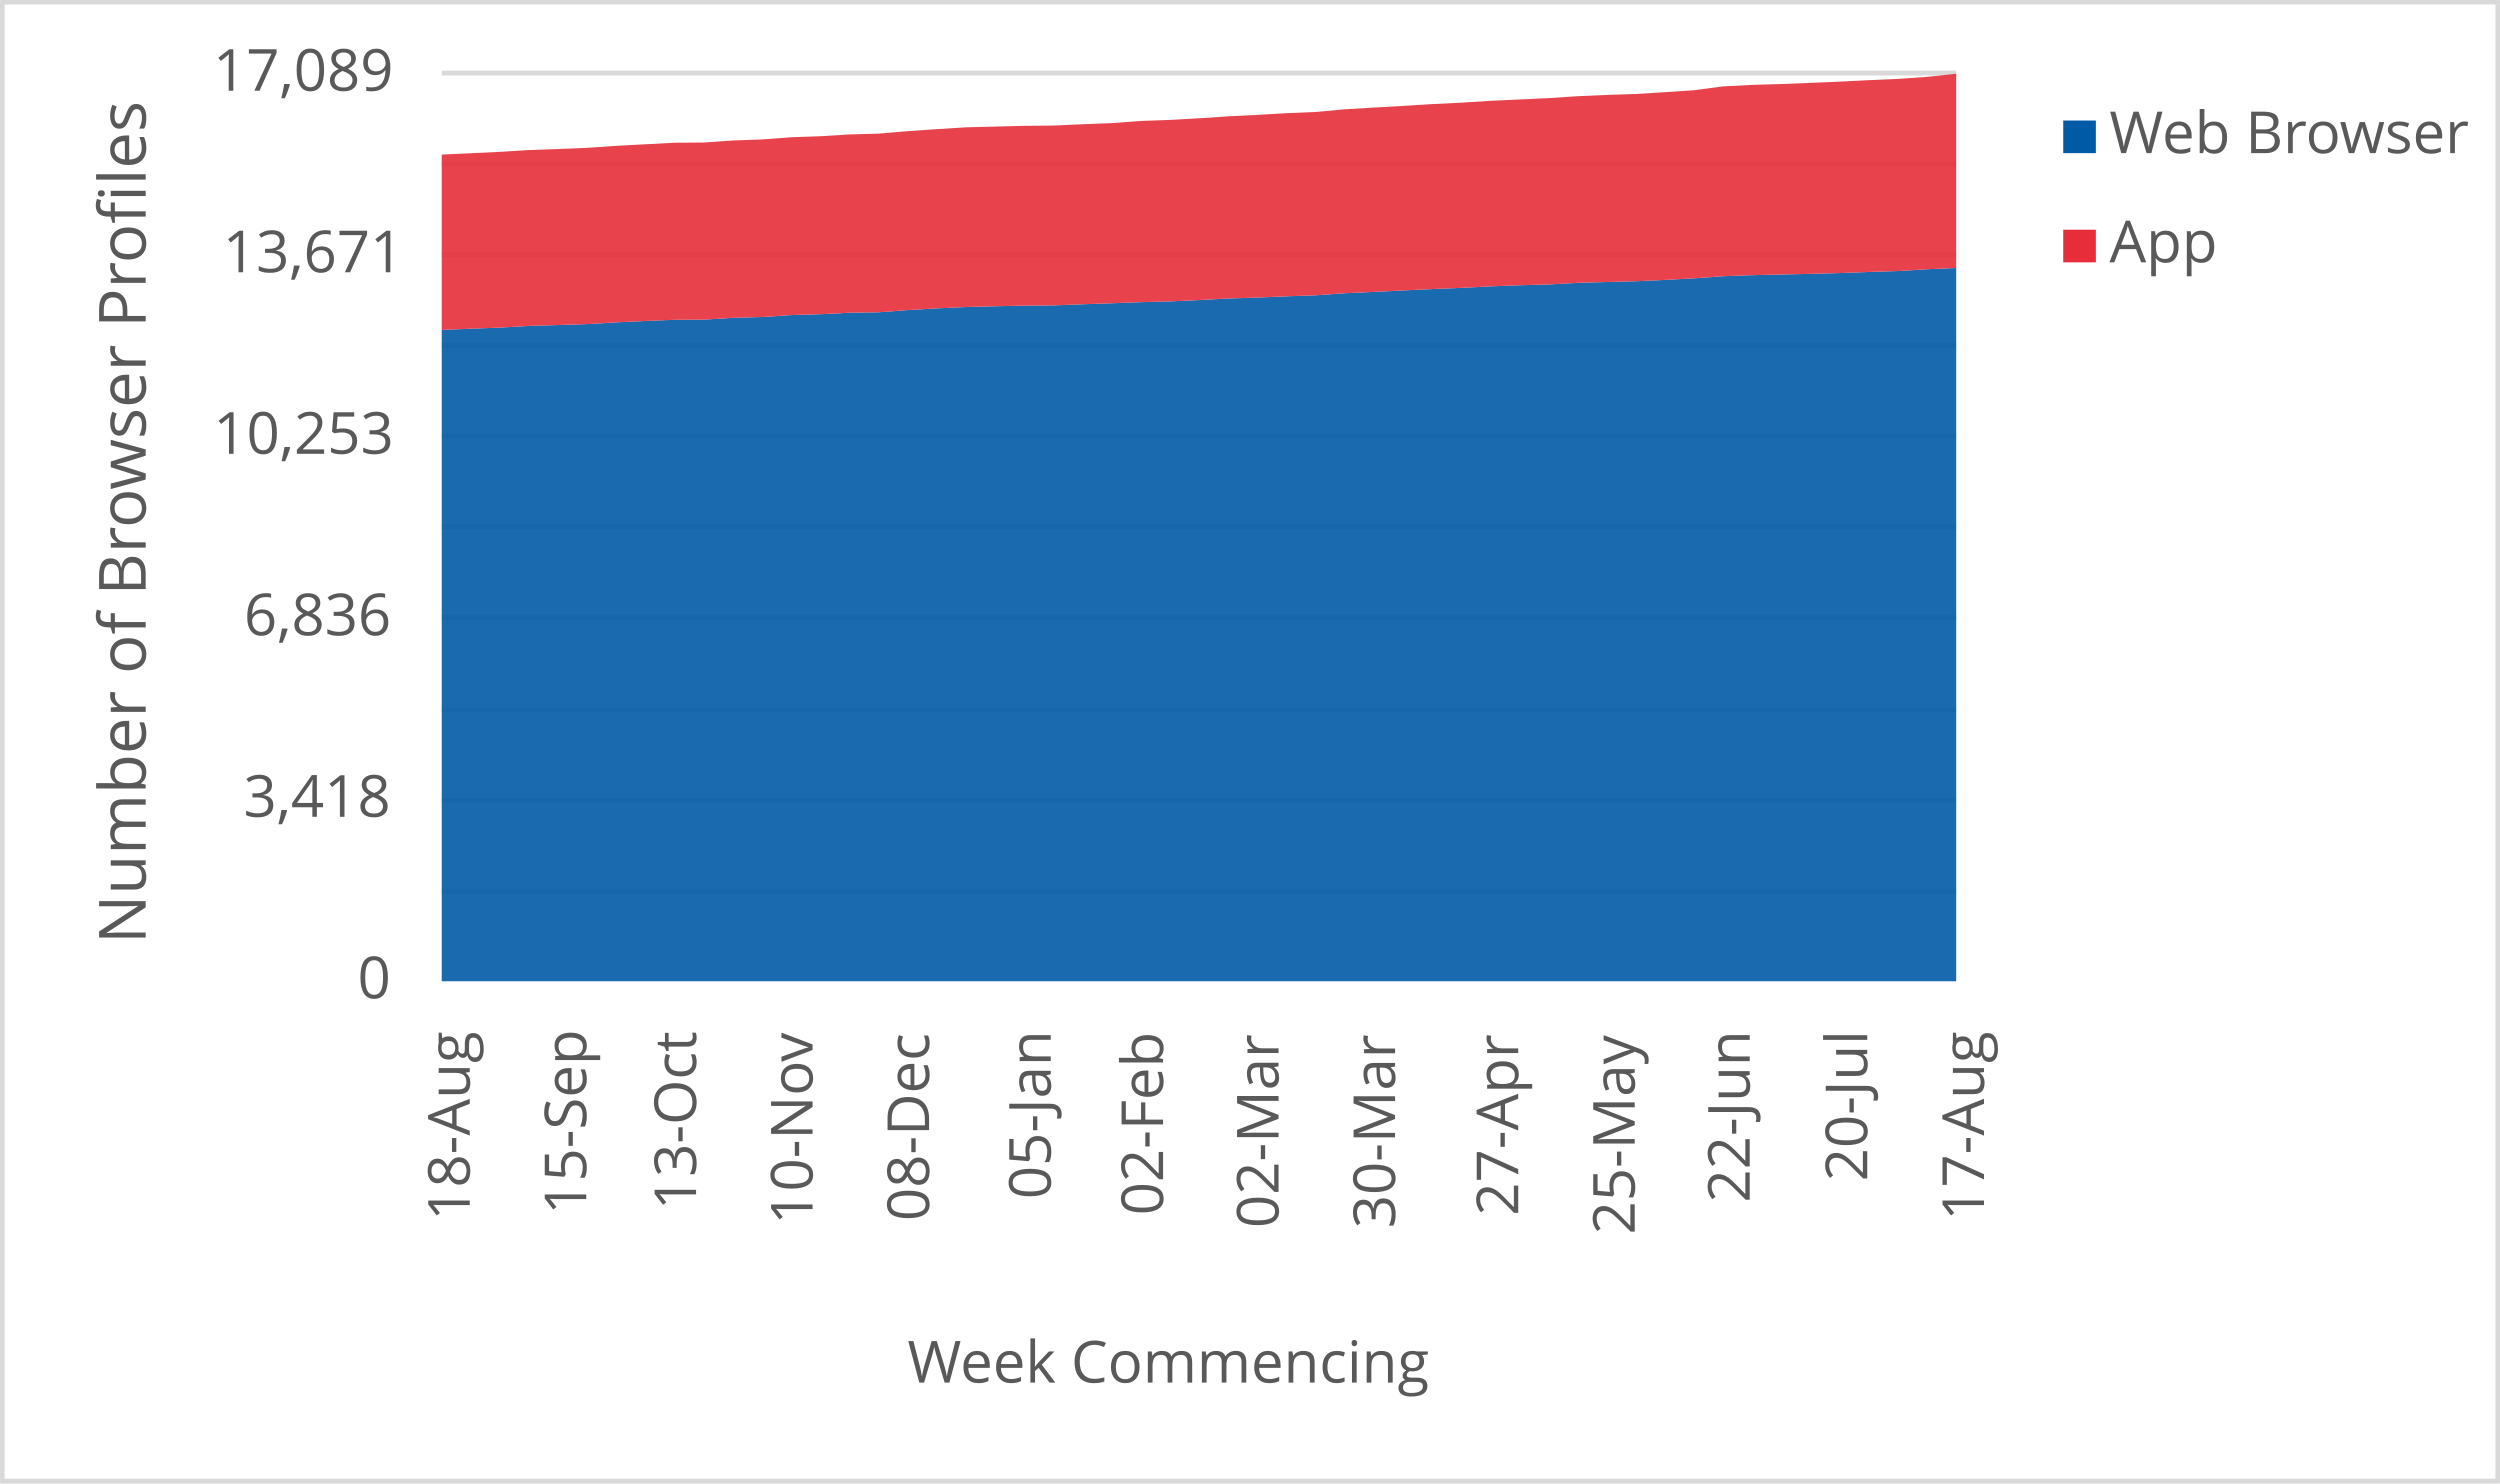
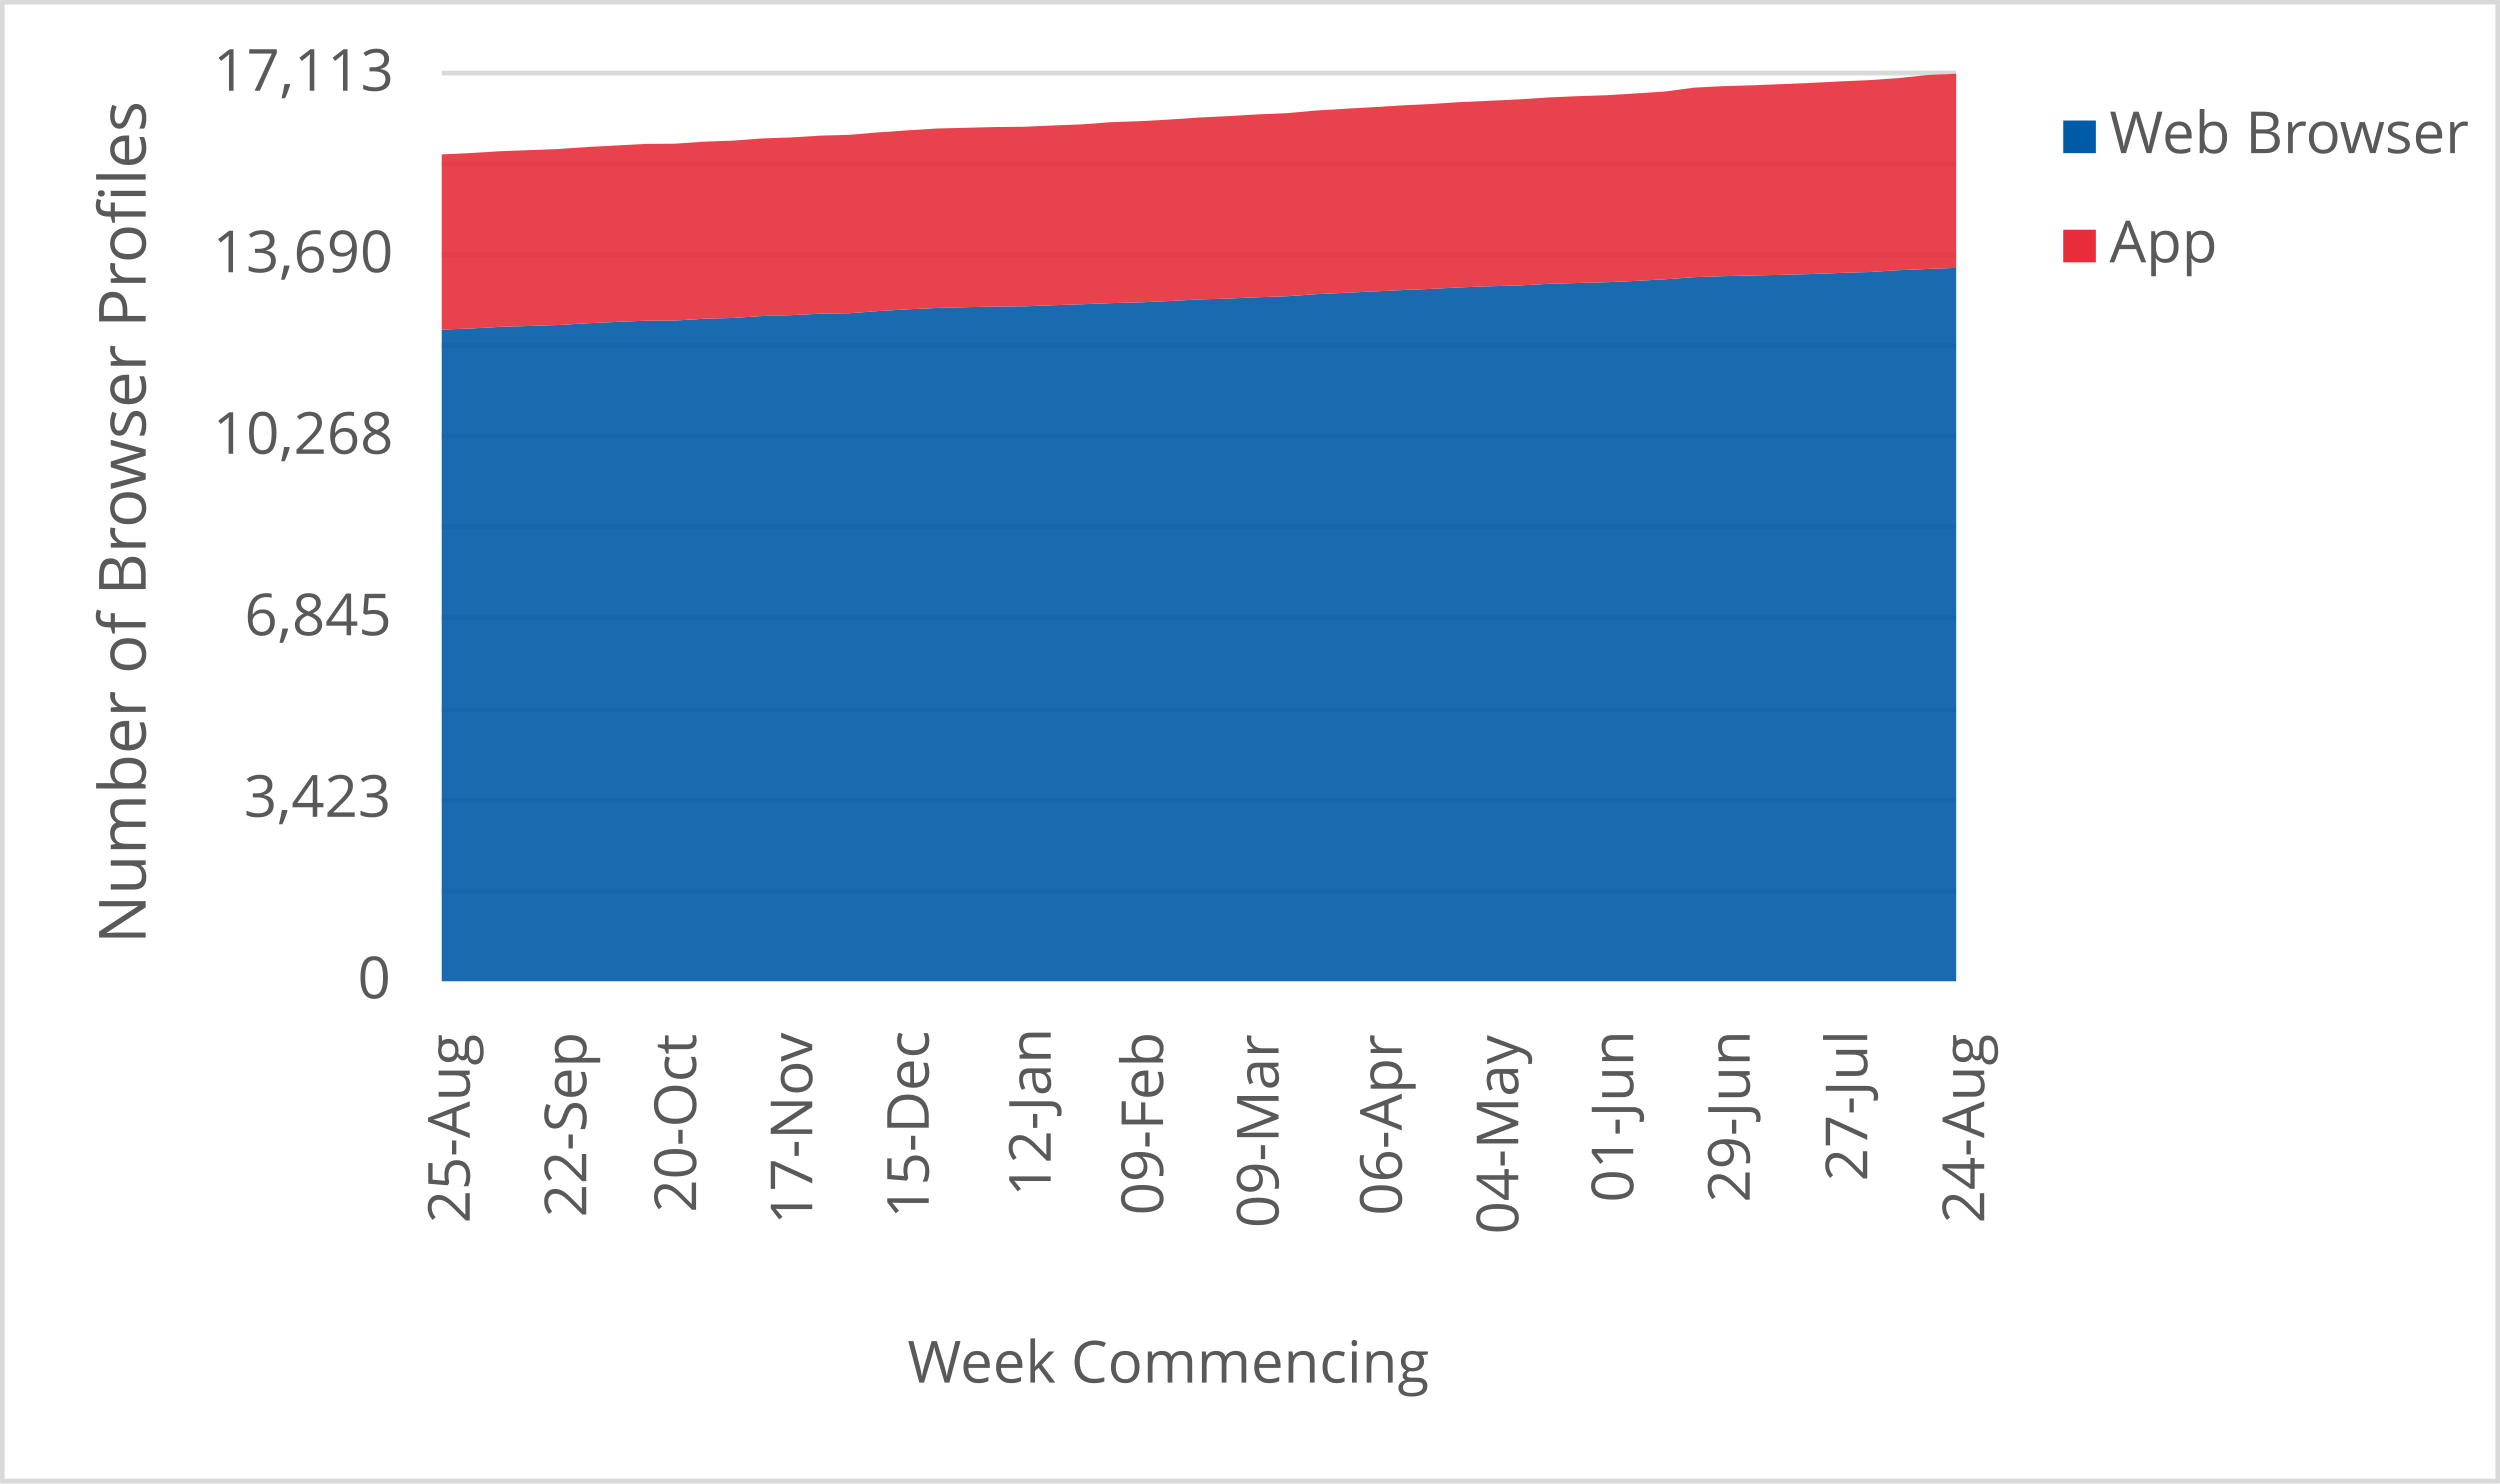
<svg xmlns="http://www.w3.org/2000/svg" width="1763" height="1046" xml:space="preserve" overflow="hidden">
  <defs>
    <clipPath id="clip0">
      <rect x="2917" y="346" width="1763" height="1046" />
    </clipPath>
  </defs>
  <g clip-path="url(#clip0)" transform="translate(-2917 -346)">
    <rect x="2918" y="347" width="1760" height="1043" fill="#FFFFFF" />
    <g>
      <path d="    M3228.5 974.532 4296.5 974.532    M3228.5 910.53 4296.5 910.53    M3228.5 846.528 4296.5 846.528    M3228.5 781.526 4296.5 781.526    M3228.5 717.524 4296.5 717.524    M3228.5 653.522 4296.5 653.522    M3228.5 589.52 4296.5 589.52    M3228.5 525.517 4296.5 525.517    M3228.5 461.515 4296.5 461.515    M3228.5 397.5 4296.5 397.5" stroke="#D9D9D9" stroke-width="3.438" stroke-linejoin="round" stroke-miterlimit="10" fill="none" />
    </g>
    <g>
      <path d="M 1038.5 4296.5 1038.5" stroke="#D9D9D9" stroke-width="3.438" stroke-linejoin="round" stroke-miterlimit="10" fill="none" fill-rule="evenodd" />
    </g>
    <g>
-       <text fill="#595959" font-family="Verdana,Open Sans,DejaVu Sans,sans-serif" font-weight="400" font-size="41" transform="matrix(6.12323e-17 -1 1 6.12323e-17 3248.269 1206.906)">18-Aug</text>
+       <text fill="#595959" font-family="Verdana,Open Sans,DejaVu Sans,sans-serif" font-weight="400" font-size="41" transform="matrix(6.12323e-17 -1 1 6.12323e-17 3248.269 1208.667)">25-Aug</text>
    </g>
    <g>
-       <text fill="#595959" font-family="Verdana,Open Sans,DejaVu Sans,sans-serif" font-weight="400" font-size="41" transform="matrix(6.12323e-17 -1 1 6.12323e-17 3330.423 1202.662)">15-Sep</text>
+       <text fill="#595959" font-family="Verdana,Open Sans,DejaVu Sans,sans-serif" font-weight="400" font-size="41" transform="matrix(6.12323e-17 -1 1 6.12323e-17 3330.423 1204.423)">22-Sep</text>
    </g>
    <g>
-       <text fill="#595959" font-family="Verdana,Open Sans,DejaVu Sans,sans-serif" font-weight="400" font-size="41" transform="matrix(6.12323e-17 -1 1 6.12323e-17 3407.872 1199.378)">13-Oct</text>
+       <text fill="#595959" font-family="Verdana,Open Sans,DejaVu Sans,sans-serif" font-weight="400" font-size="41" transform="matrix(6.12323e-17 -1 1 6.12323e-17 3407.872 1201.14)">20-Oct</text>
    </g>
    <g>
-       <text fill="#595959" font-family="Verdana,Open Sans,DejaVu Sans,sans-serif" font-weight="400" font-size="41" transform="matrix(6.12323e-17 -1 1 6.12323e-17 3490.026 1209.708)">10-Nov</text>
+       <text fill="#595959" font-family="Verdana,Open Sans,DejaVu Sans,sans-serif" font-weight="400" font-size="41" transform="matrix(6.12323e-17 -1 1 6.12323e-17 3489.796 1209.708)">17-Nov</text>
    </g>
    <g>
-       <text fill="#595959" font-family="Verdana,Open Sans,DejaVu Sans,sans-serif" font-weight="400" font-size="41" transform="matrix(6.12323e-17 -1 1 6.12323e-17 3572.18 1207.086)">08-Dec</text>
+       <text fill="#595959" font-family="Verdana,Open Sans,DejaVu Sans,sans-serif" font-weight="400" font-size="41" transform="matrix(6.12323e-17 -1 1 6.12323e-17 3571.95 1205.364)">15-Dec</text>
    </g>
    <g>
-       <text fill="#595959" font-family="Verdana,Open Sans,DejaVu Sans,sans-serif" font-weight="400" font-size="41" transform="matrix(6.12323e-17 -1 1 6.12323e-17 3657.987 1191.651)">05-Jan</text>
+       <text fill="#595959" font-family="Verdana,Open Sans,DejaVu Sans,sans-serif" font-weight="400" font-size="41" transform="matrix(6.12323e-17 -1 1 6.12323e-17 3657.967 1189.929)">12-Jan</text>
    </g>
    <g>
-       <text fill="#595959" font-family="Verdana,Open Sans,DejaVu Sans,sans-serif" font-weight="400" font-size="41" transform="matrix(6.12323e-17 -1 1 6.12323e-17 3737.198 1203.042)">02-Feb</text>
+       <text fill="#595959" font-family="Verdana,Open Sans,DejaVu Sans,sans-serif" font-weight="400" font-size="41" transform="matrix(6.12323e-17 -1 1 6.12323e-17 3737.198 1203.042)">09-Feb</text>
    </g>
    <g>
-       <text fill="#595959" font-family="Verdana,Open Sans,DejaVu Sans,sans-serif" font-weight="400" font-size="41" transform="matrix(6.12323e-17 -1 1 6.12323e-17 3818.642 1212.011)">02-Mar</text>
+       <text fill="#595959" font-family="Verdana,Open Sans,DejaVu Sans,sans-serif" font-weight="400" font-size="41" transform="matrix(6.12323e-17 -1 1 6.12323e-17 3818.642 1212.011)">09-Mar</text>
    </g>
    <g>
-       <text fill="#595959" font-family="Verdana,Open Sans,DejaVu Sans,sans-serif" font-weight="400" font-size="41" transform="matrix(6.12323e-17 -1 1 6.12323e-17 3900.795 1212.171)">30-Mar</text>
+       <text fill="#595959" font-family="Verdana,Open Sans,DejaVu Sans,sans-serif" font-weight="400" font-size="41" transform="matrix(6.12323e-17 -1 1 6.12323e-17 3905.52 1203.262)">06-Apr</text>
    </g>
    <g>
-       <text fill="#595959" font-family="Verdana,Open Sans,DejaVu Sans,sans-serif" font-weight="400" font-size="41" transform="matrix(6.12323e-17 -1 1 6.12323e-17 3987.654 1203.302)">27-Apr</text>
+       <text fill="#595959" font-family="Verdana,Open Sans,DejaVu Sans,sans-serif" font-weight="400" font-size="41" transform="matrix(6.12323e-17 -1 1 6.12323e-17 3987.674 1216.475)">04-May</text>
    </g>
    <g>
-       <text fill="#595959" font-family="Verdana,Open Sans,DejaVu Sans,sans-serif" font-weight="400" font-size="41" transform="matrix(6.12323e-17 -1 1 6.12323e-17 4069.808 1216.515)">25-May</text>
+       <text fill="#595959" font-family="Verdana,Open Sans,DejaVu Sans,sans-serif" font-weight="400" font-size="41" transform="matrix(6.12323e-17 -1 1 6.12323e-17 4068.757 1194.013)">01-Jun</text>
    </g>
    <g>
-       <text fill="#595959" font-family="Verdana,Open Sans,DejaVu Sans,sans-serif" font-weight="400" font-size="41" transform="matrix(6.12323e-17 -1 1 6.12323e-17 4150.891 1194.053)">22-Jun</text>
+       <text fill="#595959" font-family="Verdana,Open Sans,DejaVu Sans,sans-serif" font-weight="400" font-size="41" transform="matrix(6.12323e-17 -1 1 6.12323e-17 4150.891 1194.053)">29-Jun</text>
    </g>
    <g>
-       <text fill="#595959" font-family="Verdana,Open Sans,DejaVu Sans,sans-serif" font-weight="400" font-size="41" transform="matrix(6.12323e-17 -1 1 6.12323e-17 4233.775 1179.039)">20-Jul</text>
+       <text fill="#595959" font-family="Verdana,Open Sans,DejaVu Sans,sans-serif" font-weight="400" font-size="41" transform="matrix(6.12323e-17 -1 1 6.12323e-17 4233.775 1179.039)">27-Jul</text>
    </g>
    <g>
-       <text fill="#595959" font-family="Verdana,Open Sans,DejaVu Sans,sans-serif" font-weight="400" font-size="41" transform="matrix(6.12323e-17 -1 1 6.12323e-17 4316.119 1206.906)">17-Aug</text>
+       <text fill="#595959" font-family="Verdana,Open Sans,DejaVu Sans,sans-serif" font-weight="400" font-size="41" transform="matrix(6.12323e-17 -1 1 6.12323e-17 4316.269 1208.667)">24-Aug</text>
    </g>
    <g>
      <text fill="#595959" font-family="Verdana,Open Sans,DejaVu Sans,sans-serif" font-weight="400" font-size="41" transform="matrix(1 0 0 1 3169.141 1050)">0</text>
    </g>
    <g>
-       <text fill="#595959" font-family="Verdana,Open Sans,DejaVu Sans,sans-serif" font-weight="400" font-size="41" transform="matrix(1 0 0 1 3088.683 922)">3,418</text>
+       <text fill="#595959" font-family="Verdana,Open Sans,DejaVu Sans,sans-serif" font-weight="400" font-size="41" transform="matrix(1 0 0 1 3088.963 922)">3,423</text>
    </g>
    <g>
-       <text fill="#595959" font-family="Verdana,Open Sans,DejaVu Sans,sans-serif" font-weight="400" font-size="41" transform="matrix(1 0 0 1 3089.023 794)">6,836</text>
+       <text fill="#595959" font-family="Verdana,Open Sans,DejaVu Sans,sans-serif" font-weight="400" font-size="41" transform="matrix(1 0 0 1 3089.383 794)">6,845</text>
    </g>
    <g>
-       <text fill="#595959" font-family="Verdana,Open Sans,DejaVu Sans,sans-serif" font-weight="400" font-size="41" transform="matrix(1 0 0 1 3067.402 666)">10,253</text>
+       <text fill="#595959" font-family="Verdana,Open Sans,DejaVu Sans,sans-serif" font-weight="400" font-size="41" transform="matrix(1 0 0 1 3067.122 666)">10,268</text>
    </g>
    <g>
-       <text fill="#595959" font-family="Verdana,Open Sans,DejaVu Sans,sans-serif" font-weight="400" font-size="41" transform="matrix(1 0 0 1 3074.128 538)">13,671</text>
+       <text fill="#595959" font-family="Verdana,Open Sans,DejaVu Sans,sans-serif" font-weight="400" font-size="41" transform="matrix(1 0 0 1 3067.042 538)">13,690</text>
    </g>
    <g>
-       <text fill="#595959" font-family="Verdana,Open Sans,DejaVu Sans,sans-serif" font-weight="400" font-size="41" transform="matrix(1 0 0 1 3067.202 410)">17,089</text>
+       <text fill="#595959" font-family="Verdana,Open Sans,DejaVu Sans,sans-serif" font-weight="400" font-size="41" transform="matrix(1 0 0 1 3067.402 410)">17,113</text>
    </g>
    <g>
      <text fill="#595959" font-family="Verdana,Open Sans,DejaVu Sans,sans-serif" font-weight="400" font-size="41" transform="matrix(1 0 0 1 3556.971 1321)">Week Commencing</text>
    </g>
    <g>
      <text fill="#595959" font-family="Verdana,Open Sans,DejaVu Sans,sans-serif" font-weight="400" font-size="46" transform="matrix(6.12323e-17 -1 1 6.12323e-17 3019.73 1011.674)">Number of Browser Profiles</text>
    </g>
    <rect x="2918.5" y="347.5" width="1760" height="1043" stroke="#D9D9D9" stroke-width="3.438" stroke-linejoin="round" stroke-miterlimit="10" fill="none" />
    <g>
-       <path d="M3228.5 1038 3249.038 1038 3269.577 1038 3290.115 1038 3310.654 1038 3331.192 1038 3351.731 1038 3372.269 1038 3392.808 1038 3413.346 1038 3433.885 1038 3454.423 1038 3474.962 1038 3495.5 1038 3516.038 1038 3536.577 1038 3557.115 1038 3577.654 1038 3598.192 1038 3618.731 1038 3639.269 1038 3659.808 1038 3680.346 1038 3700.885 1038 3721.423 1038 3741.962 1038 3762.5 1038 3783.038 1038 3803.577 1038 3824.115 1038 3844.654 1038 3865.192 1038 3885.731 1038 3906.269 1038 3926.808 1038 3947.346 1038 3967.885 1038 3988.423 1038 4008.962 1038 4029.5 1038 4050.038 1038 4070.577 1038 4091.115 1038 4111.654 1038 4132.192 1038 4152.731 1038 4173.269 1038 4193.808 1038 4214.346 1038 4234.885 1038 4255.423 1038 4275.962 1038 4296.5 1038 4296.5 534.958 4275.962 535.857 4255.423 537.13 4234.885 537.767 4214.346 538.554 4193.808 539.115 4173.269 539.565 4152.731 540.052 4132.192 540.763 4111.654 542.261 4091.115 543.385 4070.577 544.321 4050.038 544.883 4029.5 545.445 4008.962 546.606 3988.423 547.167 3967.885 547.954 3947.346 549.002 3926.808 549.826 3906.269 550.837 3885.731 551.811 3865.192 552.785 3844.654 554.246 3824.115 554.957 3803.577 555.856 3783.038 556.493 3762.5 557.579 3741.962 558.552 3721.423 559.077 3700.885 559.863 3680.346 560.575 3659.808 561.361 3639.269 561.511 3618.731 561.96 3598.192 562.485 3577.654 563.458 3557.115 564.657 3536.577 566.23 3516.038 566.529 3495.5 567.578 3474.962 568.177 3454.423 569.563 3433.885 570.125 3413.346 571.398 3392.808 571.51 3372.269 572.334 3351.731 573.308 3331.192 574.544 3310.654 575.218 3290.115 575.817 3269.577 577.016 3249.038 577.802 3228.5 578.664 3228.5 1038Z" fill="#005aa6" opacity="0.9" />
+       <path d="M3228.5 1038 3249.038 1038 3269.577 1038 3290.115 1038 3310.654 1038 3331.192 1038 3351.731 1038 3372.269 1038 3392.808 1038 3413.346 1038 3433.885 1038 3454.423 1038 3474.962 1038 3495.5 1038 3516.038 1038 3536.577 1038 3557.115 1038 3577.654 1038 3598.192 1038 3618.731 1038 3639.269 1038 3659.808 1038 3680.346 1038 3700.885 1038 3721.423 1038 3741.962 1038 3762.5 1038 3783.038 1038 3803.577 1038 3824.115 1038 3844.654 1038 3865.192 1038 3885.731 1038 3906.269 1038 3926.808 1038 3947.346 1038 3967.885 1038 3988.423 1038 4008.962 1038 4029.5 1038 4050.038 1038 4070.577 1038 4091.115 1038 4111.654 1038 4132.192 1038 4152.731 1038 4173.269 1038 4193.808 1038 4214.346 1038 4234.885 1038 4255.423 1038 4275.962 1038 4296.5 1038 4296.5 534.916 4275.962 535.664 4255.423 536.561 4234.885 537.833 4214.346 538.469 4193.808 539.254 4173.269 539.815 4152.731 540.264 4132.192 540.75 4111.654 541.461 4091.115 542.956 4070.577 544.078 4050.038 545.013 4029.5 545.574 4008.962 546.135 3988.423 547.295 3967.885 547.856 3947.346 548.641 3926.808 549.688 3906.269 550.511 3885.731 551.521 3865.192 552.493 3844.654 553.465 3824.115 554.924 3803.577 555.635 3783.038 556.532 3762.5 557.168 3741.962 558.252 3721.423 559.225 3700.885 559.748 3680.346 560.534 3659.808 561.244 3639.269 562.03 3618.731 562.179 3598.192 562.628 3577.654 563.152 3557.115 564.124 3536.577 565.321 3516.038 566.891 3495.5 567.191 3474.962 568.238 3454.423 568.836 3433.885 570.22 3413.346 570.781 3392.808 572.052 3372.269 572.165 3351.731 572.987 3331.192 573.96 3310.654 575.194 3290.115 575.867 3269.577 576.465 3249.038 577.662 3228.5 578.448 3228.5 1038Z" fill="#005aa6" opacity="0.9" />
    </g>
    <g>
-       <path d="M3228.5 578.664 3249.038 577.802 3269.577 577.016 3290.115 575.817 3310.654 575.218 3331.192 574.544 3351.731 573.308 3372.269 572.334 3392.808 571.51 3413.346 571.398 3433.885 570.125 3454.423 569.563 3474.962 568.177 3495.5 567.578 3516.038 566.529 3536.577 566.23 3557.115 564.657 3577.654 563.458 3598.192 562.485 3618.731 561.96 3639.269 561.511 3659.808 561.361 3680.346 560.575 3700.885 559.863 3721.423 559.077 3741.962 558.552 3762.5 557.579 3783.038 556.493 3803.577 555.856 3824.115 554.957 3844.654 554.246 3865.192 552.785 3885.731 551.811 3906.269 550.837 3926.808 549.826 3947.346 549.002 3967.885 547.954 3988.423 547.167 4008.962 546.606 4029.5 545.445 4050.038 544.883 4070.577 544.321 4091.115 543.385 4111.654 542.261 4132.192 540.763 4152.731 540.052 4173.269 539.565 4193.808 539.115 4214.346 538.554 4234.885 537.767 4255.423 537.13 4275.962 535.857 4296.5 534.958 4296.5 398 4275.962 400.21 4255.423 401.633 4234.885 402.532 4214.346 403.58 4193.808 404.442 4173.269 405.265 4152.731 405.865 4132.192 406.913 4111.654 409.647 4091.115 410.995 4070.577 412.269 4050.038 412.943 4029.5 413.842 4008.962 415.19 3988.423 416.164 3967.885 417.1 3947.346 418.411 3926.808 419.422 3906.269 420.695 3885.731 421.856 3865.192 423.092 3844.654 424.965 3824.115 425.826 3803.577 427.025 3783.038 428.036 3762.5 429.421 3741.962 430.582 3721.423 431.294 3700.885 432.829 3680.346 433.616 3659.808 434.552 3639.269 434.739 3618.731 435.264 3598.192 435.788 3577.654 437.061 3557.115 438.485 3536.577 440.245 3516.038 440.806 3495.5 442.08 3474.962 442.791 3454.423 444.327 3433.885 445.076 3413.346 446.499 3392.808 446.649 3372.269 447.735 3351.731 448.821 3331.192 450.244 3310.654 451.068 3290.115 451.817 3269.577 453.09 3249.038 454.064 3228.5 455 3228.5 578.664Z" fill="#e62d39" opacity="0.9" />
+       <path d="M3228.5 578.448 3249.038 577.662 3269.577 576.465 3290.115 575.867 3310.654 575.194 3331.192 573.96 3351.731 572.987 3372.269 572.165 3392.808 572.052 3413.346 570.781 3433.885 570.22 3454.423 568.836 3474.962 568.238 3495.5 567.191 3516.038 566.891 3536.577 565.321 3557.115 564.124 3577.654 563.152 3598.192 562.628 3618.731 562.179 3639.269 562.03 3659.808 561.244 3680.346 560.534 3700.885 559.748 3721.423 559.225 3741.962 558.252 3762.5 557.168 3783.038 556.532 3803.577 555.635 3824.115 554.924 3844.654 553.465 3865.192 552.493 3885.731 551.521 3906.269 550.511 3926.808 549.688 3947.346 548.641 3967.885 547.856 3988.423 547.295 4008.962 546.135 4029.5 545.574 4050.038 545.013 4070.577 544.078 4091.115 542.956 4111.654 541.461 4132.192 540.75 4152.731 540.264 4173.269 539.815 4193.808 539.254 4214.346 538.469 4234.885 537.833 4255.423 536.561 4275.962 535.664 4296.5 534.916 4296.5 398 4275.962 398.898 4255.423 401.104 4234.885 402.525 4214.346 403.423 4193.808 404.47 4173.269 405.33 4152.731 406.153 4132.192 406.751 4111.654 407.798 4091.115 410.528 4070.577 411.875 4050.038 413.146 4029.5 413.82 4008.962 414.717 3988.423 416.063 3967.885 417.036 3947.346 417.971 3926.808 419.28 3906.269 420.289 3885.731 421.561 3865.192 422.72 3844.654 423.955 3824.115 425.824 3803.577 426.685 3783.038 427.881 3762.5 428.891 3741.962 430.275 3721.423 431.434 3700.885 432.145 3680.346 433.678 3659.808 434.464 3639.269 435.398 3618.731 435.585 3598.192 436.109 3577.654 436.633 3557.115 437.904 3536.577 439.325 3516.038 441.083 3495.5 441.644 3474.962 442.916 3454.423 443.626 3433.885 445.159 3413.346 445.907 3392.808 447.329 3372.269 447.478 3351.731 448.563 3331.192 449.647 3310.654 451.068 3290.115 451.891 3269.577 452.639 3249.038 453.911 3228.5 454.883 3228.5 578.448Z" fill="#e62d39" opacity="0.9" />
    </g>
    <g>
      <rect x="4372" y="431" width="23" height="23" fill="#005aa6" />
    </g>
    <g>
      <text fill="#595959" font-family="Verdana,Open Sans,DejaVu Sans,sans-serif" font-weight="400" font-size="41" transform="matrix(1 0 0 1 4404.56 454)">Web Browser</text>
    </g>
    <g>
      <rect x="4372" y="508" width="23" height="23" fill="#e62d39" />
    </g>
    <g>
      <text fill="#595959" font-family="Verdana,Open Sans,DejaVu Sans,sans-serif" font-weight="400" font-size="41" transform="matrix(1 0 0 1 4404.56 531)">App</text>
    </g>
  </g>
</svg>
